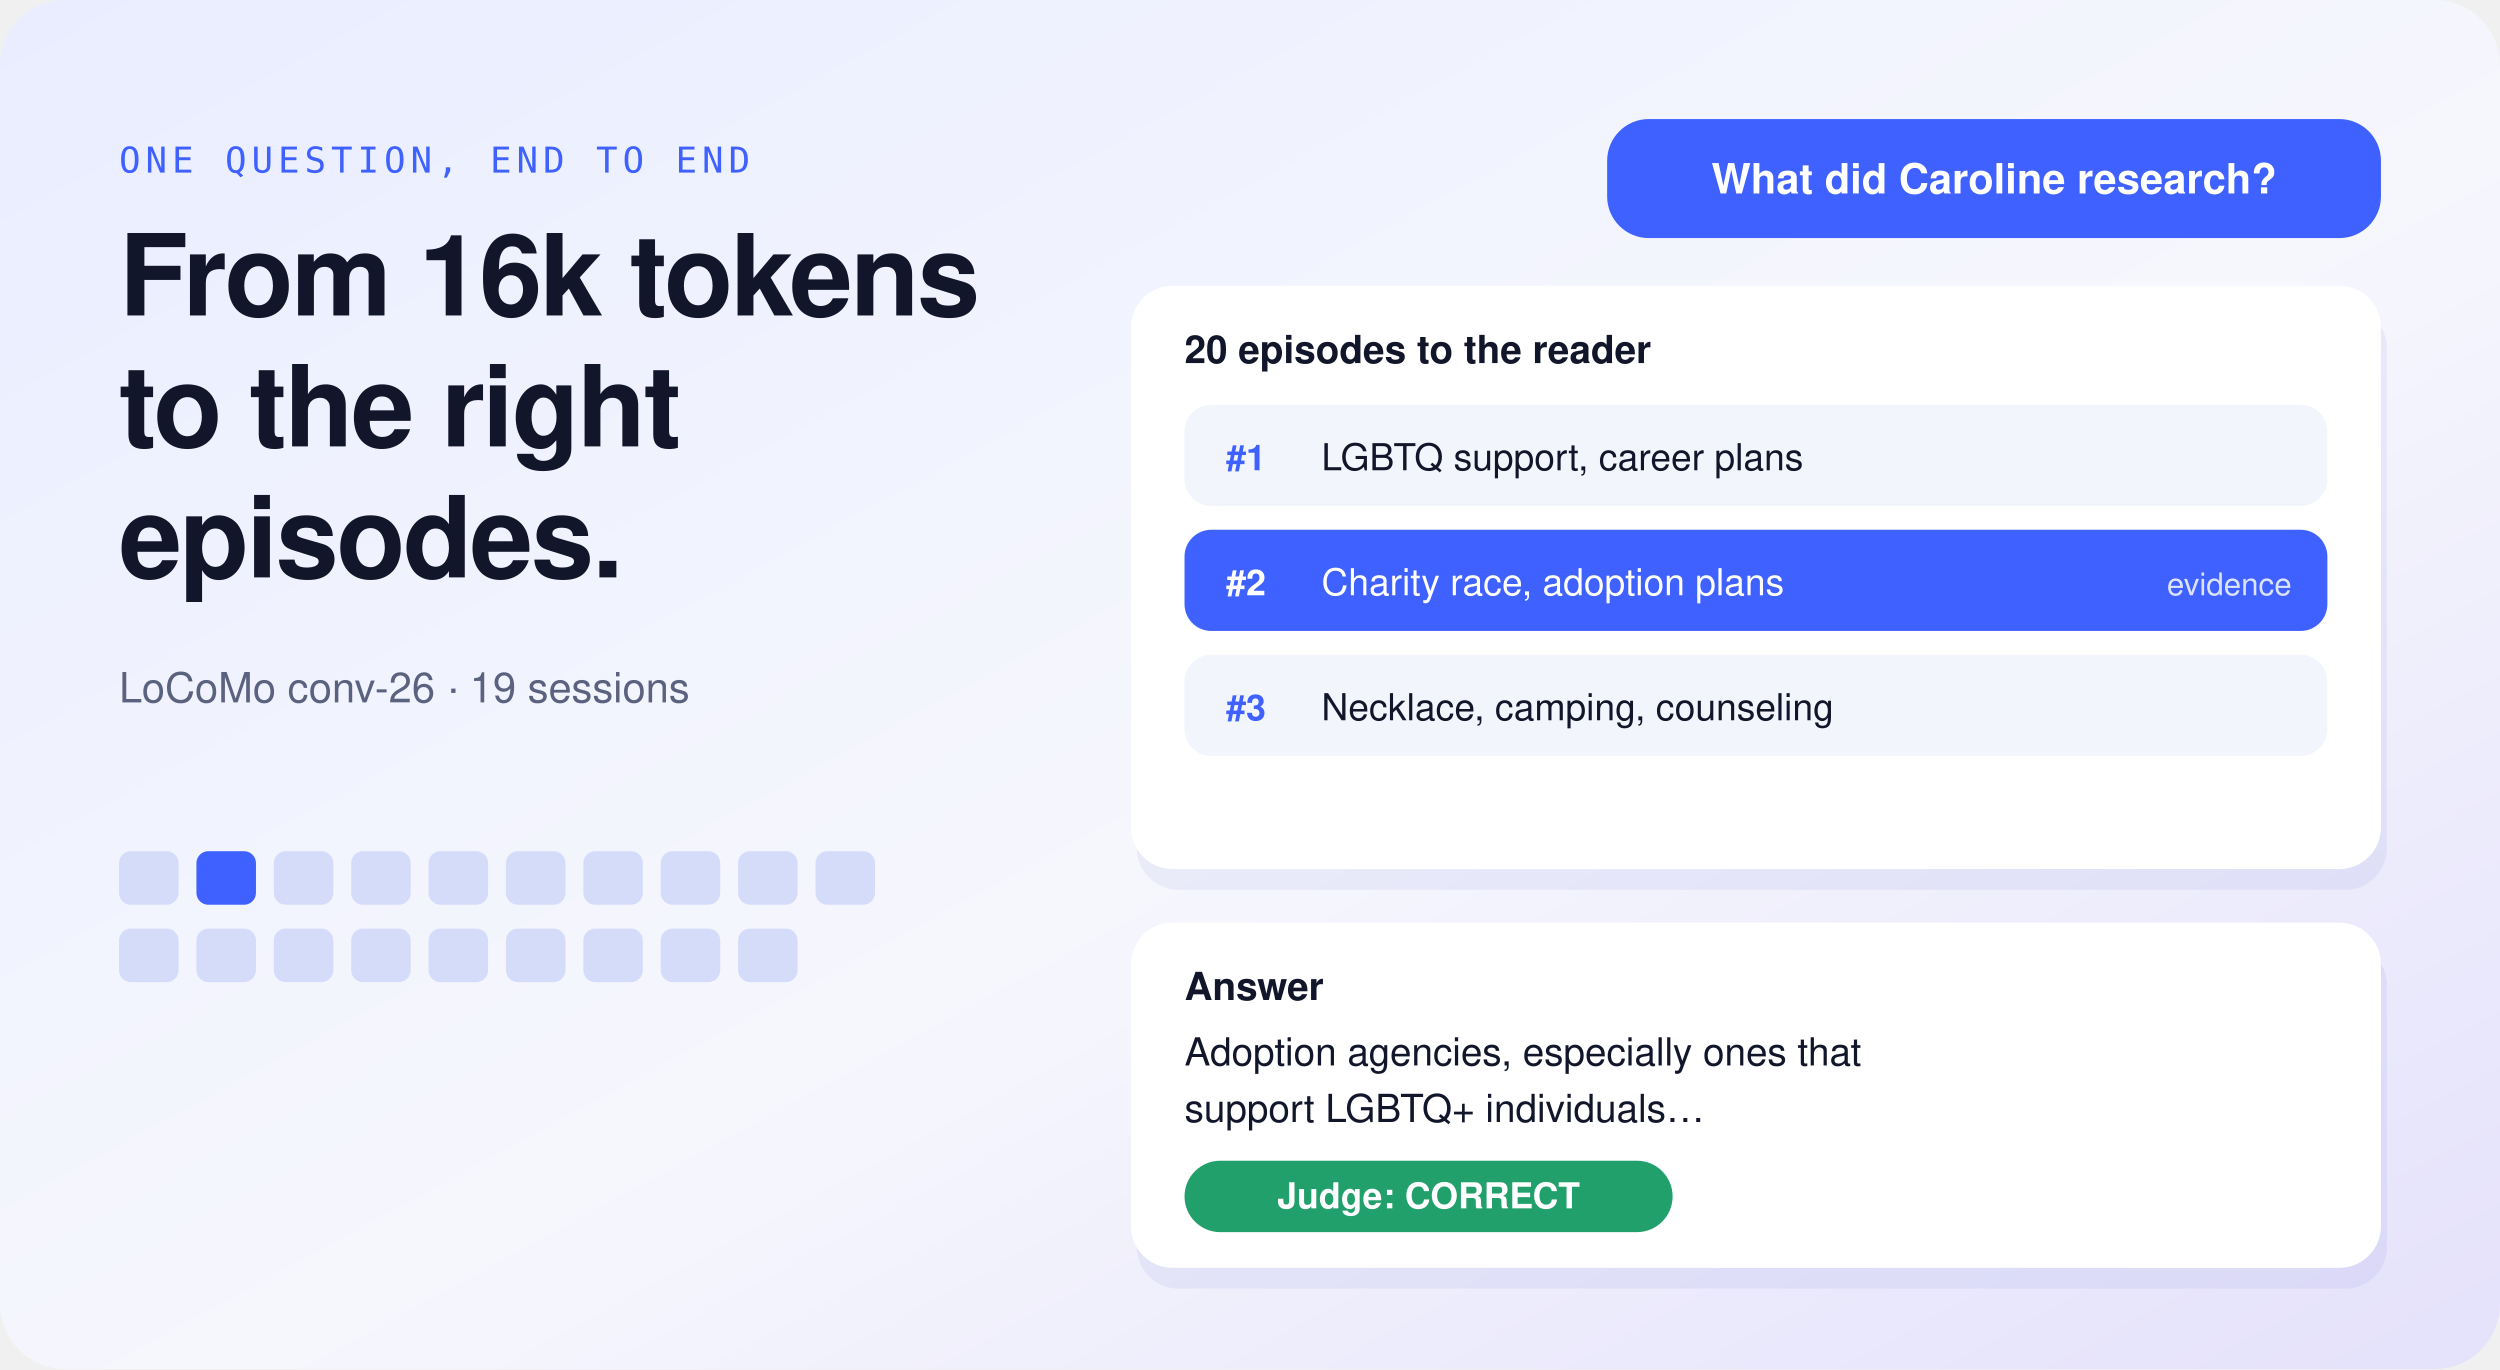
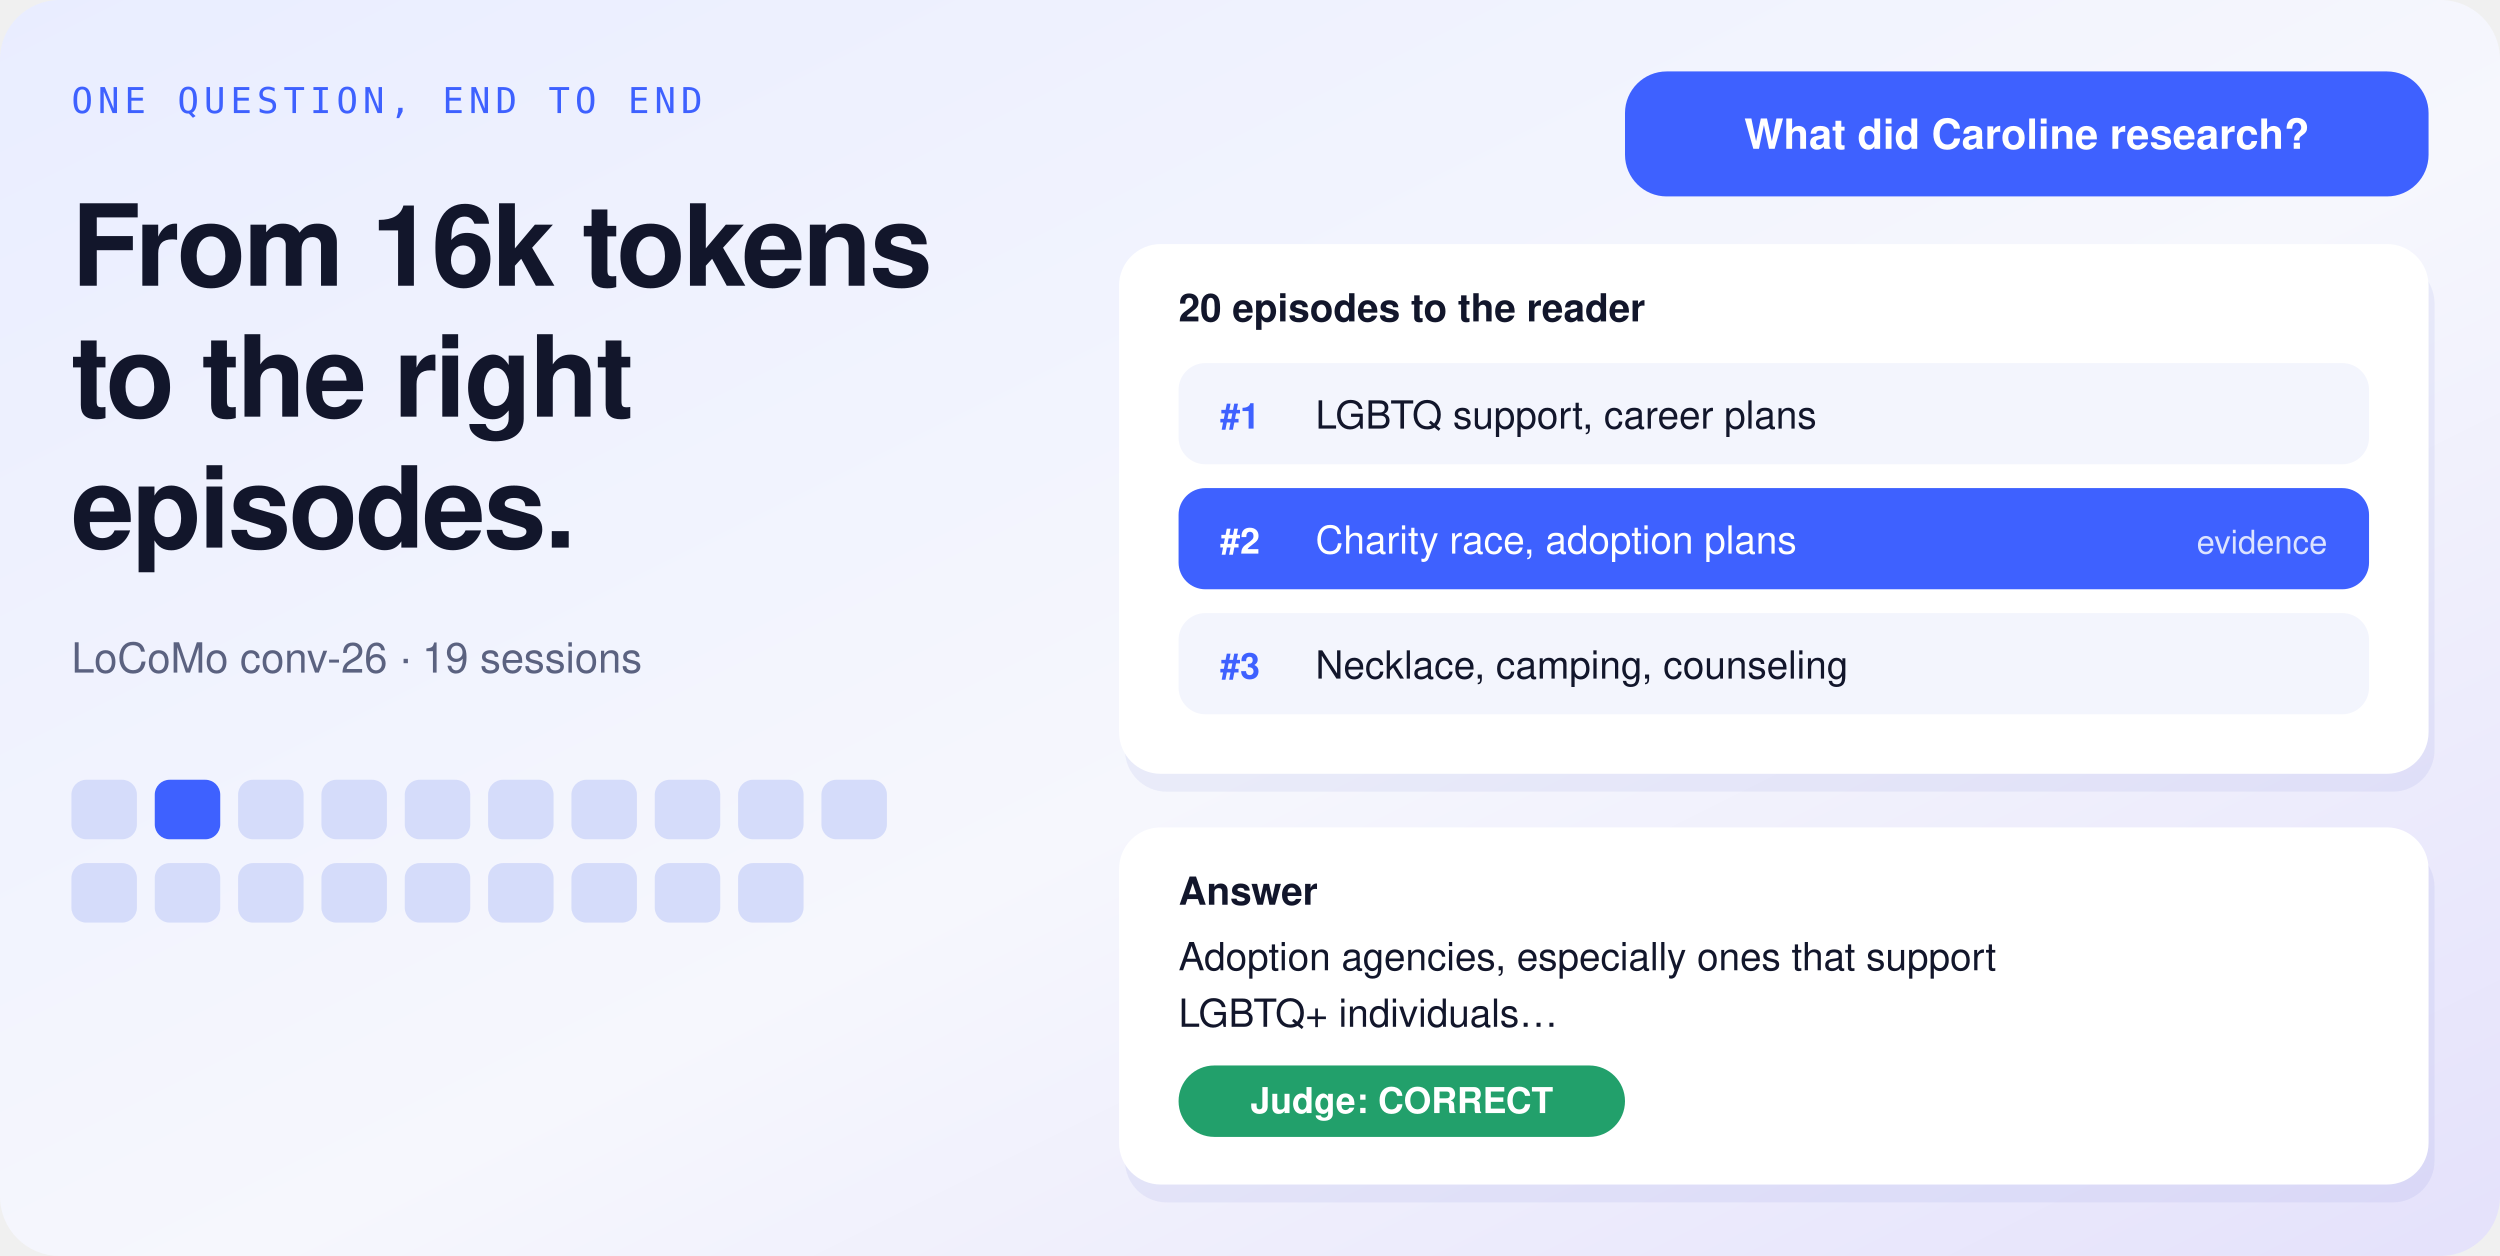
- <svg xmlns="http://www.w3.org/2000/svg" width="840" height="460" viewBox="0 0 840 460" role="img" aria-label="One LoCoMo question from history to judged answer">
-   <style>text{font-family:-apple-system, BlinkMacSystemFont, "Segoe UI", Helvetica, Arial, sans-serif;fill:#8B949E} .t{font-size:15px;font-weight:600;fill:#3E61FF} .s{font-size:13px} .v{font-size:13px;font-weight:600} .w{fill:#FFFFFF}</style>
+ <svg xmlns="http://www.w3.org/2000/svg" width="840" height="422" viewBox="0 0 840 422" role="img" aria-label="One LoCoMo question from history to judged answer">
  <defs>
-     <linearGradient id="eg" x1="0" y1="0" x2="1" y2="1">
+     <marker id="a" viewBox="0 0 10 10" refX="9" refY="5" markerWidth="7" markerHeight="7" orient="auto-start-reverse">
+       <path d="M0 0L10 5L0 10z" fill="#A3ACD1" />
+     </marker>
+     <linearGradient id="p" x1="0" y1="0" x2="1" y2="1">
      <stop offset="0" stop-color="#E9EDFF" />
      <stop offset=".55" stop-color="#F6F7FD" />
      <stop offset="1" stop-color="#E4E1FB" />
    </linearGradient>
+     <linearGradient id="g" x1="0" y1="0" x2="1" y2="1">
+       <stop offset="0" stop-color="#3E61FF" />
+       <stop offset="1" stop-color="#2A3FBF" />
+     </linearGradient>
  </defs>
-   <rect width="840" height="460" rx="22" fill="url(#eg)" />
-   <text x="40" y="58" style="font-family:ui-monospace,Menlo,monospace;font-size:12px;letter-spacing:.14em;fill:#3E61FF">ONE QUESTION, END TO END</text>
-   <text x="40" y="106" style="font-size:38px;font-weight:800;letter-spacing:-.02em;fill:#12162B">From 16k tokens</text>
-   <text x="40" y="150" style="font-size:38px;font-weight:800;letter-spacing:-.02em;fill:#12162B">to the right</text>
-   <text x="40" y="194" style="font-size:38px;font-weight:800;letter-spacing:-.02em;fill:#12162B">episodes.</text>
-   <text x="40" y="236" style="font-size:14px;fill:#5B6280">LoCoMo conv-26 · 19 sessions</text>
-   <rect x="40" y="286" width="20" height="18" rx="4" fill="#D5DCFA" />
-   <rect x="66" y="286" width="20" height="18" rx="4" fill="#3E61FF" />
-   <rect x="92" y="286" width="20" height="18" rx="4" fill="#D5DCFA" />
-   <rect x="118" y="286" width="20" height="18" rx="4" fill="#D5DCFA" />
-   <rect x="144" y="286" width="20" height="18" rx="4" fill="#D5DCFA" />
-   <rect x="170" y="286" width="20" height="18" rx="4" fill="#D5DCFA" />
-   <rect x="196" y="286" width="20" height="18" rx="4" fill="#D5DCFA" />
-   <rect x="222" y="286" width="20" height="18" rx="4" fill="#D5DCFA" />
-   <rect x="248" y="286" width="20" height="18" rx="4" fill="#D5DCFA" />
-   <rect x="274" y="286" width="20" height="18" rx="4" fill="#D5DCFA" />
-   <rect x="40" y="312" width="20" height="18" rx="4" fill="#D5DCFA" />
-   <rect x="66" y="312" width="20" height="18" rx="4" fill="#D5DCFA" />
-   <rect x="92" y="312" width="20" height="18" rx="4" fill="#D5DCFA" />
-   <rect x="118" y="312" width="20" height="18" rx="4" fill="#D5DCFA" />
-   <rect x="144" y="312" width="20" height="18" rx="4" fill="#D5DCFA" />
-   <rect x="170" y="312" width="20" height="18" rx="4" fill="#D5DCFA" />
-   <rect x="196" y="312" width="20" height="18" rx="4" fill="#D5DCFA" />
-   <rect x="222" y="312" width="20" height="18" rx="4" fill="#D5DCFA" />
-   <rect x="248" y="312" width="20" height="18" rx="4" fill="#D5DCFA" />
-   <rect x="540" y="40" width="260" height="40" rx="14" fill="#3E61FF" />
-   <text x="670" y="65" text-anchor="middle" style="font-size:14px;font-weight:600;fill:#FFFFFF">What did Caroline research?</text>
-   <rect x="382" y="103" width="420" height="196" rx="14" fill="#2A3FBF" opacity=".07" />
-   <rect x="380" y="96" width="420" height="196" rx="14" fill="#FFFFFF" />
-   <text x="398" y="122" style="font-size:13px;font-weight:700;fill:#12162B">20 episodes to the reader</text>
-   <rect x="398" y="136" width="384" height="34" rx="9" fill="#F3F5FD" />
-   <text x="412" y="158" style="font-size:12px;font-weight:700;fill:#3E61FF">#1</text>
-   <text x="444" y="158" style="font-size:12.5px;fill:#12162B">LGBTQ support, career plans</text>
-   <rect x="398" y="178" width="384" height="34" rx="9" fill="#3E61FF" />
-   <text x="412" y="200" style="font-size:12px;font-weight:700;fill:#FFFFFF">#2</text>
-   <text x="444" y="200" style="font-size:12.5px;fill:#FFFFFF">Charity race, adoption plans</text>
-   <text x="770" y="200" text-anchor="end" style="font-size:10.5px;fill:#DCE3FF">evidence</text>
-   <rect x="398" y="220" width="384" height="34" rx="9" fill="#F3F5FD" />
-   <text x="412" y="242" style="font-size:12px;font-weight:700;fill:#3E61FF">#3</text>
-   <text x="444" y="242" style="font-size:12.5px;fill:#12162B">Necklace, camping, counseling</text>
-   <rect x="382" y="317" width="420" height="116" rx="14" fill="#2A3FBF" opacity=".07" />
-   <rect x="380" y="310" width="420" height="116" rx="14" fill="#FFFFFF" />
-   <text x="398" y="336" style="font-size:13px;font-weight:700;fill:#12162B">Answer</text>
-   <text x="398" y="358" style="font-size:13px;fill:#12162B">Adoption agencies, especially ones that</text>
-   <text x="398" y="377" style="font-size:13px;fill:#12162B">support LGBTQ+ individuals…</text>
-   <rect x="398" y="390" width="164" height="24" rx="12" fill="#22A06B" />
-   <text x="480" y="406" text-anchor="middle" style="font-size:12px;font-weight:700;fill:#FFFFFF">Judge: CORRECT</text>
+   <style>text{font-family:-apple-system, BlinkMacSystemFont, "Segoe UI", Helvetica, Arial, sans-serif}</style>
+   <rect width="840" height="422" rx="20" fill="url(#p)" />
+   <text x="24" y="38" style="font-family:ui-monospace, SFMono-Regular, Menlo, Consolas, monospace;font-size:12px;letter-spacing:.14em;fill:#3E61FF">ONE QUESTION, END TO END</text>
+   <text x="24" y="96" style="font-size:38px;font-weight:800;letter-spacing:-.02em;fill:#12162B">From 16k tokens</text>
+   <text x="24" y="140" style="font-size:38px;font-weight:800;letter-spacing:-.02em;fill:#12162B">to the right</text>
+   <text x="24" y="184" style="font-size:38px;font-weight:800;letter-spacing:-.02em;fill:#12162B">episodes.</text>
+   <text x="24" y="226" text-anchor="start" style="font-size:14px;font-weight:400;fill:#5B6280">LoCoMo conv-26 · 19 sessions</text>
+   <rect x="24" y="262" width="22" height="20" rx="5" fill="#D5DCFA" />
+   <rect x="52" y="262" width="22" height="20" rx="5" fill="#3E61FF" />
+   <rect x="80" y="262" width="22" height="20" rx="5" fill="#D5DCFA" />
+   <rect x="108" y="262" width="22" height="20" rx="5" fill="#D5DCFA" />
+   <rect x="136" y="262" width="22" height="20" rx="5" fill="#D5DCFA" />
+   <rect x="164" y="262" width="22" height="20" rx="5" fill="#D5DCFA" />
+   <rect x="192" y="262" width="22" height="20" rx="5" fill="#D5DCFA" />
+   <rect x="220" y="262" width="22" height="20" rx="5" fill="#D5DCFA" />
+   <rect x="248" y="262" width="22" height="20" rx="5" fill="#D5DCFA" />
+   <rect x="276" y="262" width="22" height="20" rx="5" fill="#D5DCFA" />
+   <rect x="24" y="290" width="22" height="20" rx="5" fill="#D5DCFA" />
+   <rect x="52" y="290" width="22" height="20" rx="5" fill="#D5DCFA" />
+   <rect x="80" y="290" width="22" height="20" rx="5" fill="#D5DCFA" />
+   <rect x="108" y="290" width="22" height="20" rx="5" fill="#D5DCFA" />
+   <rect x="136" y="290" width="22" height="20" rx="5" fill="#D5DCFA" />
+   <rect x="164" y="290" width="22" height="20" rx="5" fill="#D5DCFA" />
+   <rect x="192" y="290" width="22" height="20" rx="5" fill="#D5DCFA" />
+   <rect x="220" y="290" width="22" height="20" rx="5" fill="#D5DCFA" />
+   <rect x="248" y="290" width="22" height="20" rx="5" fill="#D5DCFA" />
+   <rect x="546" y="24" width="270" height="42" rx="14" fill="#3E61FF" />
+   <text x="681" y="50" text-anchor="middle" style="font-size:14px;font-weight:600;fill:#FFFFFF">What did Caroline research?</text>
+   <rect x="378" y="88" width="440" height="178" rx="14" fill="#2A3FBF" opacity=".07" />
+   <rect x="376" y="82" width="440" height="178" rx="14" fill="#FFFFFF" />
+   <text x="396" y="108" text-anchor="start" style="font-size:13px;font-weight:700;fill:#12162B">20 episodes to the reader</text>
+   <rect x="396" y="122" width="400" height="34" rx="9" fill="#F3F5FD" />
+   <text x="410" y="144" text-anchor="start" style="font-size:12px;font-weight:700;fill:#3E61FF">#1</text>
+   <text x="442" y="144" text-anchor="start" style="font-size:13px;font-weight:400;fill:#12162B">LGBTQ support, career plans</text>
+   <rect x="396" y="164" width="400" height="34" rx="9" fill="#3E61FF" />
+   <text x="410" y="186" text-anchor="start" style="font-size:12px;font-weight:700;fill:#FFFFFF">#2</text>
+   <text x="442" y="186" text-anchor="start" style="font-size:13px;font-weight:400;fill:#FFFFFF">Charity race, adoption plans</text>
+   <text x="782" y="186" text-anchor="end" style="font-size:11px;font-weight:400;fill:#DCE3FF">evidence</text>
+   <rect x="396" y="206" width="400" height="34" rx="9" fill="#F3F5FD" />
+   <text x="410" y="228" text-anchor="start" style="font-size:12px;font-weight:700;fill:#3E61FF">#3</text>
+   <text x="442" y="228" text-anchor="start" style="font-size:13px;font-weight:400;fill:#12162B">Necklace, camping, counseling</text>
+   <rect x="378" y="284" width="440" height="120" rx="14" fill="#2A3FBF" opacity=".07" />
+   <rect x="376" y="278" width="440" height="120" rx="14" fill="#FFFFFF" />
+   <text x="396" y="304" text-anchor="start" style="font-size:13px;font-weight:700;fill:#12162B">Answer</text>
+   <text x="396" y="326" text-anchor="start" style="font-size:13px;font-weight:400;fill:#12162B">Adoption agencies, especially ones that support</text>
+   <text x="396" y="345" text-anchor="start" style="font-size:13px;font-weight:400;fill:#12162B">LGBTQ+ individuals…</text>
+   <rect x="396" y="358" width="150" height="24" rx="12" fill="#22A06B" />
+   <text x="471" y="374" text-anchor="middle" style="font-size:12px;font-weight:700;fill:#FFFFFF">Judge: CORRECT</text>
</svg>
